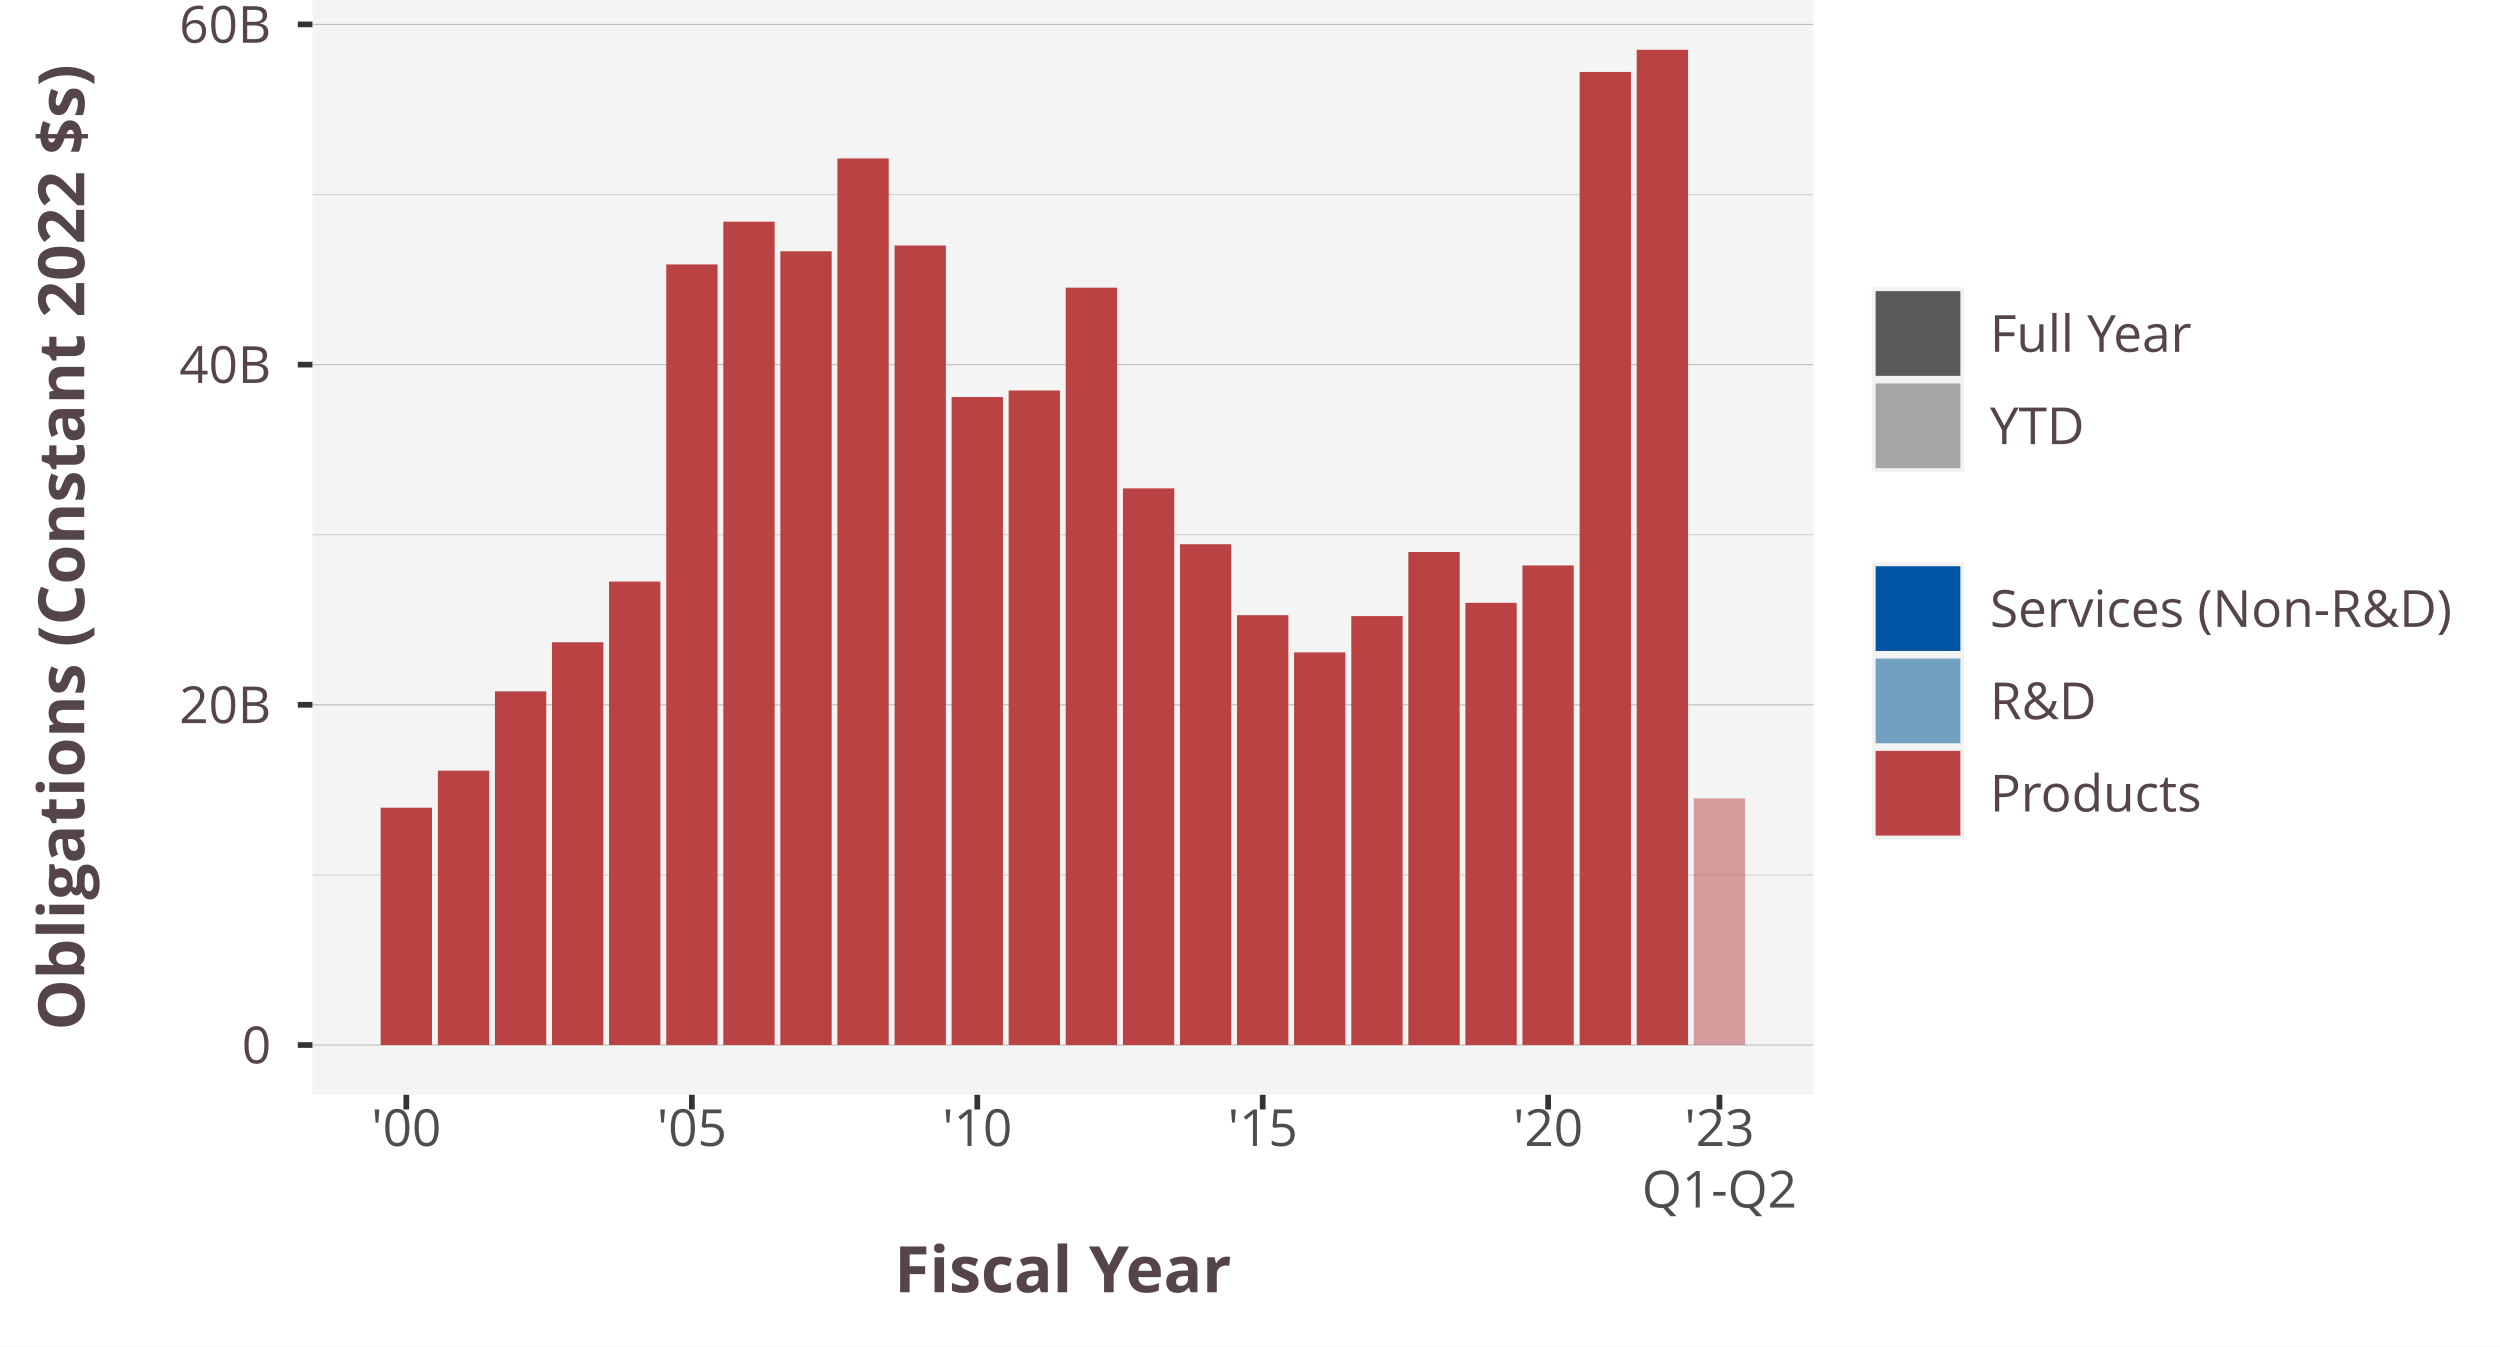
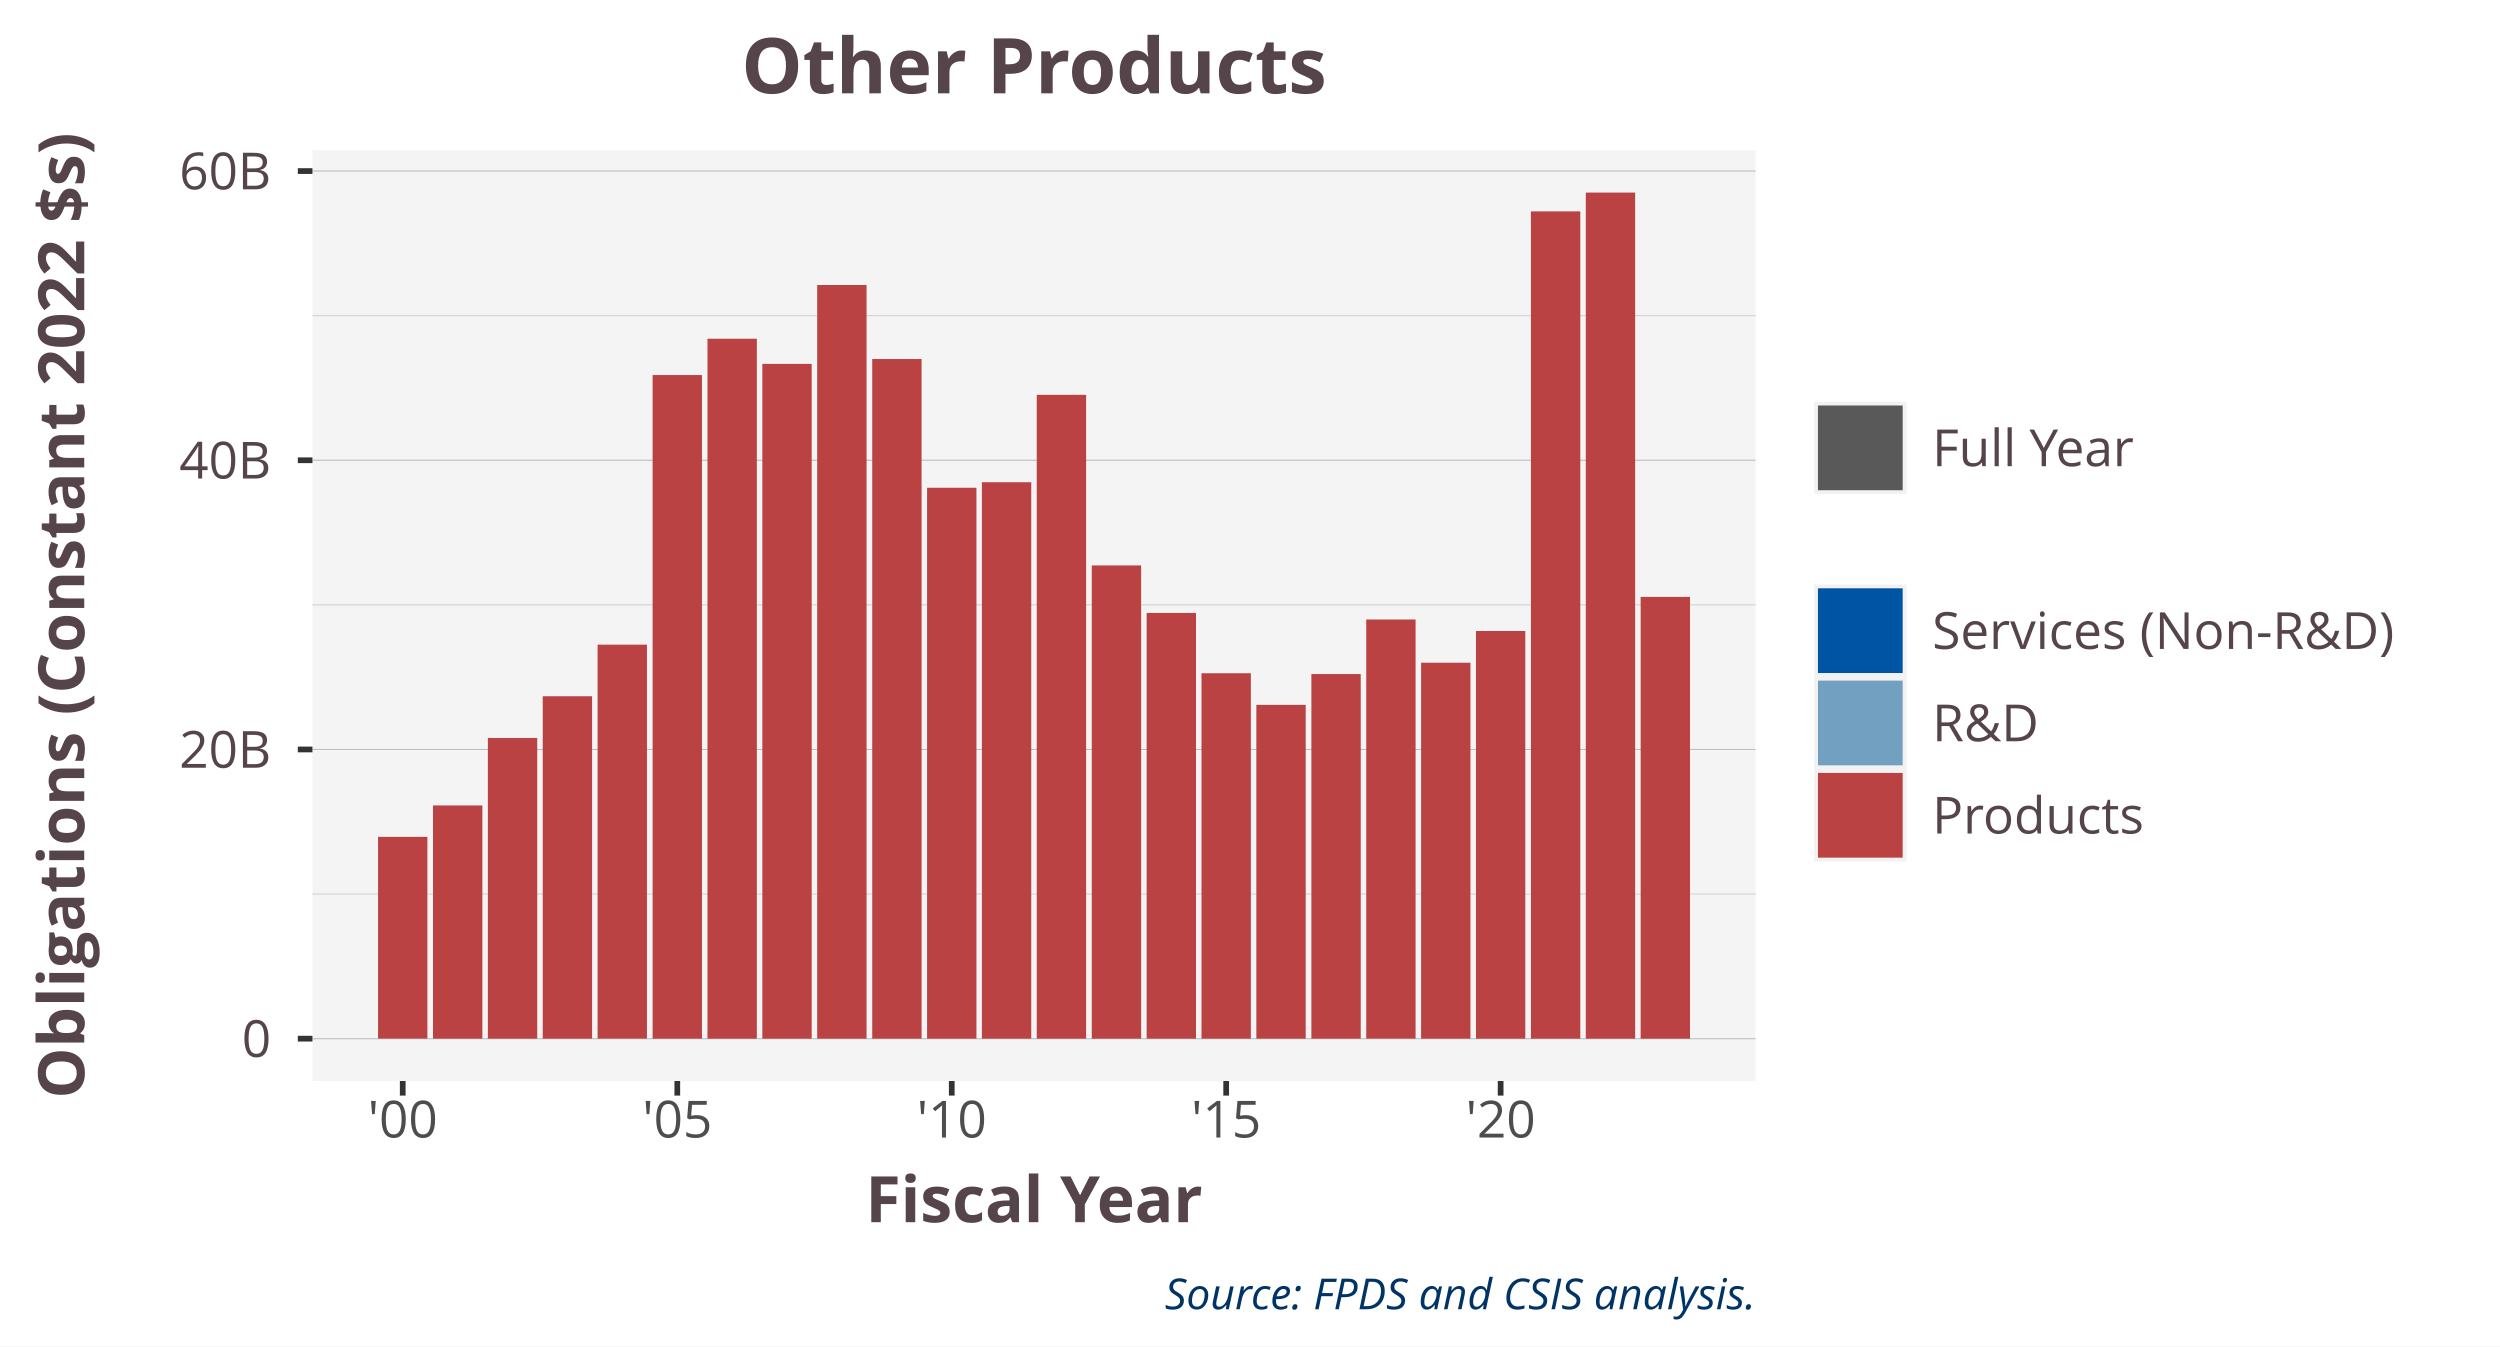
<svg xmlns="http://www.w3.org/2000/svg" class="svglite" width="468.00pt" height="252.00pt" viewBox="0 0 468.00 252.00">
  <defs>
    <style type="text/css">
    .svglite line, .svglite polyline, .svglite polygon, .svglite path, .svglite rect, .svglite circle {
      fill: none;
      stroke: #000000;
      stroke-linecap: round;
      stroke-linejoin: round;
      stroke-miterlimit: 10.00;
    }
    .svglite text {
      white-space: pre;
    }
  </style>
  </defs>
  <rect width="100%" height="100%" style="stroke: none; fill: #FFFFFF;" />
  <defs>
    <clipPath id="cpMC4wMHw0NjguMDB8MC4wMHwyNTIuMDA=">
      <rect x="0.00" y="0.00" width="468.00" height="252.00" />
    </clipPath>
  </defs>
  <g clip-path="url(#cpMC4wMHw0NjguMDB8MC4wMHwyNTIuMDA=)">
-     <rect x="-0" y="-0" width="468.00" height="252.00" style="stroke-width: 1.07; stroke: #FFFFFF; fill: #FFFFFF;" />
+     <rect x="0.00" y="0.00" width="468.00" height="252.00" style="stroke-width: 1.07; stroke: #FFFFFF; fill: #FFFFFF;" />
  </g>
  <defs>
-     <clipPath id="cpNTguNDl8MzM5LjQ2fDAuMDB8MjA0Ljk1">
-       <rect x="58.49" y="0.00" width="280.97" height="204.95" />
+     <clipPath id="cpNTguNDl8MzI4LjY2fDI4LjEzfDIwMi4zNg==">
+       <rect x="58.49" y="28.13" width="270.17" height="174.23" />
    </clipPath>
  </defs>
-   <g clip-path="url(#cpNTguNDl8MzM5LjQ2fDAuMDB8MjA0Ljk1)">
-     <rect x="58.49" y="0.00" width="280.97" height="204.95" style="stroke-width: 1.07; stroke: none; fill: #F4F4F4;" />
-     <polyline points="58.49,163.79 339.46,163.79 " style="stroke-width: 0.21; stroke: #D3D3D3; stroke-linecap: butt;" />
-     <polyline points="58.49,100.10 339.46,100.10 " style="stroke-width: 0.21; stroke: #D3D3D3; stroke-linecap: butt;" />
-     <polyline points="58.49,36.42 339.46,36.42 " style="stroke-width: 0.21; stroke: #D3D3D3; stroke-linecap: butt;" />
-     <polyline points="58.49,195.63 339.46,195.63 " style="stroke-width: 0.21; stroke: #BEBEBE; stroke-linecap: butt;" />
-     <polyline points="58.49,131.94 339.46,131.94 " style="stroke-width: 0.21; stroke: #BEBEBE; stroke-linecap: butt;" />
-     <polyline points="58.49,68.26 339.46,68.26 " style="stroke-width: 0.21; stroke: #BEBEBE; stroke-linecap: butt;" />
-     <polyline points="58.49,4.57 339.46,4.57 " style="stroke-width: 0.21; stroke: #BEBEBE; stroke-linecap: butt;" />
-     <rect x="71.26" y="151.20" width="9.61" height="44.43" style="stroke-width: 1.07; stroke: none; stroke-linecap: butt; stroke-linejoin: miter; fill: #BB4243;" />
-     <rect x="81.97" y="144.27" width="9.61" height="51.36" style="stroke-width: 1.07; stroke: none; stroke-linecap: butt; stroke-linejoin: miter; fill: #BB4243;" />
-     <rect x="92.65" y="129.43" width="9.61" height="66.20" style="stroke-width: 1.07; stroke: none; stroke-linecap: butt; stroke-linejoin: miter; fill: #BB4243;" />
-     <rect x="103.33" y="120.23" width="9.61" height="75.40" style="stroke-width: 1.07; stroke: none; stroke-linecap: butt; stroke-linejoin: miter; fill: #BB4243;" />
-     <rect x="114.01" y="108.87" width="9.61" height="86.76" style="stroke-width: 1.07; stroke: none; stroke-linecap: butt; stroke-linejoin: miter; fill: #BB4243;" />
-     <rect x="124.72" y="49.50" width="9.61" height="146.13" style="stroke-width: 1.07; stroke: none; stroke-linecap: butt; stroke-linejoin: miter; fill: #BB4243;" />
-     <rect x="135.40" y="41.50" width="9.61" height="154.13" style="stroke-width: 1.07; stroke: none; stroke-linecap: butt; stroke-linejoin: miter; fill: #BB4243;" />
-     <rect x="146.08" y="47.04" width="9.61" height="148.59" style="stroke-width: 1.07; stroke: none; stroke-linecap: butt; stroke-linejoin: miter; fill: #BB4243;" />
-     <rect x="156.76" y="29.66" width="9.61" height="165.97" style="stroke-width: 1.07; stroke: none; stroke-linecap: butt; stroke-linejoin: miter; fill: #BB4243;" />
-     <rect x="167.46" y="45.97" width="9.61" height="149.66" style="stroke-width: 1.07; stroke: none; stroke-linecap: butt; stroke-linejoin: miter; fill: #BB4243;" />
-     <rect x="178.14" y="74.32" width="9.61" height="121.31" style="stroke-width: 1.07; stroke: none; stroke-linecap: butt; stroke-linejoin: miter; fill: #BB4243;" />
-     <rect x="188.82" y="73.10" width="9.61" height="122.53" style="stroke-width: 1.07; stroke: none; stroke-linecap: butt; stroke-linejoin: miter; fill: #BB4243;" />
-     <rect x="199.50" y="53.85" width="9.61" height="141.78" style="stroke-width: 1.07; stroke: none; stroke-linecap: butt; stroke-linejoin: miter; fill: #BB4243;" />
-     <rect x="210.21" y="91.42" width="9.61" height="104.21" style="stroke-width: 1.07; stroke: none; stroke-linecap: butt; stroke-linejoin: miter; fill: #BB4243;" />
-     <rect x="220.89" y="101.88" width="9.61" height="93.75" style="stroke-width: 1.07; stroke: none; stroke-linecap: butt; stroke-linejoin: miter; fill: #BB4243;" />
-     <rect x="231.57" y="115.16" width="9.61" height="80.47" style="stroke-width: 1.07; stroke: none; stroke-linecap: butt; stroke-linejoin: miter; fill: #BB4243;" />
-     <rect x="242.25" y="122.12" width="9.61" height="73.51" style="stroke-width: 1.07; stroke: none; stroke-linecap: butt; stroke-linejoin: miter; fill: #BB4243;" />
-     <rect x="252.96" y="115.33" width="9.61" height="80.30" style="stroke-width: 1.07; stroke: none; stroke-linecap: butt; stroke-linejoin: miter; fill: #BB4243;" />
-     <rect x="263.64" y="103.33" width="9.61" height="92.30" style="stroke-width: 1.07; stroke: none; stroke-linecap: butt; stroke-linejoin: miter; fill: #BB4243;" />
-     <rect x="274.32" y="112.85" width="9.61" height="82.78" style="stroke-width: 1.07; stroke: none; stroke-linecap: butt; stroke-linejoin: miter; fill: #BB4243;" />
-     <rect x="285.00" y="105.85" width="9.61" height="89.78" style="stroke-width: 1.07; stroke: none; stroke-linecap: butt; stroke-linejoin: miter; fill: #BB4243;" />
-     <rect x="295.71" y="13.47" width="9.61" height="182.16" style="stroke-width: 1.07; stroke: none; stroke-linecap: butt; stroke-linejoin: miter; fill: #BB4243;" />
-     <rect x="306.39" y="9.32" width="9.61" height="186.31" style="stroke-width: 1.07; stroke: none; stroke-linecap: butt; stroke-linejoin: miter; fill: #BB4243;" />
-     <rect x="317.07" y="149.46" width="9.61" height="46.17" style="stroke-width: 1.07; stroke: none; stroke-linecap: butt; stroke-linejoin: miter; fill: #BB4243; fill-opacity: 0.50;" />
-     <rect x="71.26" y="151.19" width="9.61" height="0.001" style="stroke-width: 1.07; stroke: none; stroke-linecap: butt; stroke-linejoin: miter; fill: #72A0C1;" />
-     <rect x="81.97" y="144.27" width="9.61" height="0.001" style="stroke-width: 1.07; stroke: none; stroke-linecap: butt; stroke-linejoin: miter; fill: #72A0C1;" />
-     <rect x="92.65" y="129.42" width="9.61" height="0.011" style="stroke-width: 1.07; stroke: none; stroke-linecap: butt; stroke-linejoin: miter; fill: #72A0C1;" />
-     <rect x="103.33" y="120.22" width="9.61" height="0.010" style="stroke-width: 1.07; stroke: none; stroke-linecap: butt; stroke-linejoin: miter; fill: #72A0C1;" />
-     <rect x="71.26" y="151.19" width="9.61" height="0" style="stroke-width: 1.07; stroke: none; stroke-linecap: butt; stroke-linejoin: miter; fill: #0054A4;" />
-     <rect x="92.65" y="129.41" width="9.61" height="0.013" style="stroke-width: 1.07; stroke: none; stroke-linecap: butt; stroke-linejoin: miter; fill: #0054A4;" />
-     <rect x="103.33" y="120.21" width="9.61" height="0.008" style="stroke-width: 1.07; stroke: none; stroke-linecap: butt; stroke-linejoin: miter; fill: #0054A4;" />
-     <rect x="167.46" y="45.96" width="9.61" height="0.012" style="stroke-width: 1.07; stroke: none; stroke-linecap: butt; stroke-linejoin: miter; fill: #0054A4;" />
+   <g clip-path="url(#cpNTguNDl8MzI4LjY2fDI4LjEzfDIwMi4zNg==)">
+     <rect x="58.49" y="28.13" width="270.17" height="174.23" style="stroke-width: 1.07; stroke: none; fill: #F4F4F4;" />
+     <polyline points="58.49,167.37 328.66,167.37 " style="stroke-width: 0.21; stroke: #D3D3D3; stroke-linecap: butt;" />
+     <polyline points="58.49,113.23 328.66,113.23 " style="stroke-width: 0.21; stroke: #D3D3D3; stroke-linecap: butt;" />
+     <polyline points="58.49,59.09 328.66,59.09 " style="stroke-width: 0.21; stroke: #D3D3D3; stroke-linecap: butt;" />
+     <polyline points="58.49,194.44 328.66,194.44 " style="stroke-width: 0.21; stroke: #BEBEBE; stroke-linecap: butt;" />
+     <polyline points="58.49,140.30 328.66,140.30 " style="stroke-width: 0.21; stroke: #BEBEBE; stroke-linecap: butt;" />
+     <polyline points="58.49,86.16 328.66,86.16 " style="stroke-width: 0.21; stroke: #BEBEBE; stroke-linecap: butt;" />
+     <polyline points="58.49,32.02 328.66,32.02 " style="stroke-width: 0.21; stroke: #BEBEBE; stroke-linecap: butt;" />
+     <rect x="70.77" y="156.66" width="9.24" height="37.77" style="stroke-width: 1.07; stroke: none; stroke-linecap: butt; stroke-linejoin: miter; fill: #BB4243;" />
+     <rect x="81.06" y="150.78" width="9.24" height="43.66" style="stroke-width: 1.07; stroke: none; stroke-linecap: butt; stroke-linejoin: miter; fill: #BB4243;" />
+     <rect x="91.33" y="138.16" width="9.24" height="56.28" style="stroke-width: 1.07; stroke: none; stroke-linecap: butt; stroke-linejoin: miter; fill: #BB4243;" />
+     <rect x="101.60" y="130.34" width="9.24" height="64.10" style="stroke-width: 1.07; stroke: none; stroke-linecap: butt; stroke-linejoin: miter; fill: #BB4243;" />
+     <rect x="111.87" y="120.68" width="9.24" height="73.75" style="stroke-width: 1.07; stroke: none; stroke-linecap: butt; stroke-linejoin: miter; fill: #BB4243;" />
+     <rect x="122.17" y="70.21" width="9.24" height="124.23" style="stroke-width: 1.07; stroke: none; stroke-linecap: butt; stroke-linejoin: miter; fill: #BB4243;" />
+     <rect x="132.44" y="63.41" width="9.24" height="131.03" style="stroke-width: 1.07; stroke: none; stroke-linecap: butt; stroke-linejoin: miter; fill: #BB4243;" />
+     <rect x="142.71" y="68.12" width="9.24" height="126.32" style="stroke-width: 1.07; stroke: none; stroke-linecap: butt; stroke-linejoin: miter; fill: #BB4243;" />
+     <rect x="152.98" y="53.35" width="9.24" height="141.09" style="stroke-width: 1.07; stroke: none; stroke-linecap: butt; stroke-linejoin: miter; fill: #BB4243;" />
+     <rect x="163.28" y="67.21" width="9.24" height="127.23" style="stroke-width: 1.07; stroke: none; stroke-linecap: butt; stroke-linejoin: miter; fill: #BB4243;" />
+     <rect x="173.55" y="91.31" width="9.24" height="103.13" style="stroke-width: 1.07; stroke: none; stroke-linecap: butt; stroke-linejoin: miter; fill: #BB4243;" />
+     <rect x="183.81" y="90.27" width="9.24" height="104.17" style="stroke-width: 1.07; stroke: none; stroke-linecap: butt; stroke-linejoin: miter; fill: #BB4243;" />
+     <rect x="194.08" y="73.91" width="9.24" height="120.53" style="stroke-width: 1.07; stroke: none; stroke-linecap: butt; stroke-linejoin: miter; fill: #BB4243;" />
+     <rect x="204.38" y="105.85" width="9.24" height="88.59" style="stroke-width: 1.07; stroke: none; stroke-linecap: butt; stroke-linejoin: miter; fill: #BB4243;" />
+     <rect x="214.65" y="114.74" width="9.24" height="79.70" style="stroke-width: 1.07; stroke: none; stroke-linecap: butt; stroke-linejoin: miter; fill: #BB4243;" />
+     <rect x="224.92" y="126.03" width="9.24" height="68.41" style="stroke-width: 1.07; stroke: none; stroke-linecap: butt; stroke-linejoin: miter; fill: #BB4243;" />
+     <rect x="235.19" y="131.95" width="9.24" height="62.49" style="stroke-width: 1.07; stroke: none; stroke-linecap: butt; stroke-linejoin: miter; fill: #BB4243;" />
+     <rect x="245.49" y="126.18" width="9.24" height="68.26" style="stroke-width: 1.07; stroke: none; stroke-linecap: butt; stroke-linejoin: miter; fill: #BB4243;" />
+     <rect x="255.76" y="115.97" width="9.24" height="78.46" style="stroke-width: 1.07; stroke: none; stroke-linecap: butt; stroke-linejoin: miter; fill: #BB4243;" />
+     <rect x="266.03" y="124.06" width="9.24" height="70.38" style="stroke-width: 1.07; stroke: none; stroke-linecap: butt; stroke-linejoin: miter; fill: #BB4243;" />
+     <rect x="276.30" y="118.12" width="9.24" height="76.32" style="stroke-width: 1.07; stroke: none; stroke-linecap: butt; stroke-linejoin: miter; fill: #BB4243;" />
+     <rect x="286.59" y="39.57" width="9.24" height="154.87" style="stroke-width: 1.07; stroke: none; stroke-linecap: butt; stroke-linejoin: miter; fill: #BB4243;" />
+     <rect x="296.86" y="36.05" width="9.24" height="158.39" style="stroke-width: 1.07; stroke: none; stroke-linecap: butt; stroke-linejoin: miter; fill: #BB4243;" />
+     <rect x="307.13" y="111.74" width="9.24" height="82.70" style="stroke-width: 1.07; stroke: none; stroke-linecap: butt; stroke-linejoin: miter; fill: #BB4243;" />
+     <rect x="70.77" y="156.66" width="9.24" height="0.001" style="stroke-width: 1.07; stroke: none; stroke-linecap: butt; stroke-linejoin: miter; fill: #72A0C1;" />
+     <rect x="81.06" y="150.78" width="9.24" height="0.001" style="stroke-width: 1.07; stroke: none; stroke-linecap: butt; stroke-linejoin: miter; fill: #72A0C1;" />
+     <rect x="91.33" y="138.15" width="9.24" height="0.009" style="stroke-width: 1.07; stroke: none; stroke-linecap: butt; stroke-linejoin: miter; fill: #72A0C1;" />
+     <rect x="101.60" y="130.33" width="9.24" height="0.009" style="stroke-width: 1.07; stroke: none; stroke-linecap: butt; stroke-linejoin: miter; fill: #72A0C1;" />
+     <rect x="70.77" y="156.66" width="9.24" height="0" style="stroke-width: 1.07; stroke: none; stroke-linecap: butt; stroke-linejoin: miter; fill: #0054A4;" />
+     <rect x="91.33" y="138.14" width="9.24" height="0.011" style="stroke-width: 1.07; stroke: none; stroke-linecap: butt; stroke-linejoin: miter; fill: #0054A4;" />
+     <rect x="101.60" y="130.32" width="9.24" height="0.007" style="stroke-width: 1.07; stroke: none; stroke-linecap: butt; stroke-linejoin: miter; fill: #0054A4;" />
+     <rect x="163.28" y="67.20" width="9.24" height="0.011" style="stroke-width: 1.07; stroke: none; stroke-linecap: butt; stroke-linejoin: miter; fill: #0054A4;" />
  </g>
  <g clip-path="url(#cpMC4wMHw0NjguMDB8MC4wMHwyNTIuMDA=)">
-     <text x="50.76" y="199.05" text-anchor="end" style="font-size: 9.60px;fill: #554449; font-family: &quot;Open Sans&quot;;" textLength="5.49px" lengthAdjust="spacingAndGlyphs">0</text>
-     <text x="50.76" y="135.37" text-anchor="end" style="font-size: 9.60px;fill: #554449; font-family: &quot;Open Sans&quot;;" textLength="17.16px" lengthAdjust="spacingAndGlyphs">20B</text>
-     <text x="50.76" y="71.68" text-anchor="end" style="font-size: 9.60px;fill: #554449; font-family: &quot;Open Sans&quot;;" textLength="17.16px" lengthAdjust="spacingAndGlyphs">40B</text>
-     <text x="50.76" y="8.00" text-anchor="end" style="font-size: 9.60px;fill: #554449; font-family: &quot;Open Sans&quot;;" textLength="17.16px" lengthAdjust="spacingAndGlyphs">60B</text>
-     <polyline points="55.75,195.63 58.49,195.63 " style="stroke-width: 1.07; stroke: #333333; stroke-linecap: butt;" />
-     <polyline points="55.75,131.94 58.49,131.94 " style="stroke-width: 1.07; stroke: #333333; stroke-linecap: butt;" />
-     <polyline points="55.75,68.26 58.49,68.26 " style="stroke-width: 1.07; stroke: #333333; stroke-linecap: butt;" />
-     <polyline points="55.75,4.57 58.49,4.57 " style="stroke-width: 1.07; stroke: #333333; stroke-linecap: butt;" />
-     <polyline points="76.06,207.69 76.06,204.95 " style="stroke-width: 1.07; stroke: #333333; stroke-linecap: butt;" />
-     <polyline points="129.52,207.69 129.52,204.95 " style="stroke-width: 1.07; stroke: #333333; stroke-linecap: butt;" />
-     <polyline points="182.95,207.69 182.95,204.95 " style="stroke-width: 1.07; stroke: #333333; stroke-linecap: butt;" />
-     <polyline points="236.38,207.69 236.38,204.95 " style="stroke-width: 1.07; stroke: #333333; stroke-linecap: butt;" />
-     <polyline points="289.81,207.69 289.81,204.95 " style="stroke-width: 1.07; stroke: #333333; stroke-linecap: butt;" />
-     <polyline points="321.88,207.69 321.88,204.95 " style="stroke-width: 1.07; stroke: #333333; stroke-linecap: butt;" />
-     <text x="76.06" y="214.53" text-anchor="middle" style="font-size: 9.60px;fill: #4D4D4D; font-family: &quot;Open Sans&quot;;" textLength="13.08px" lengthAdjust="spacingAndGlyphs">'00</text>
-     <text x="129.52" y="214.53" text-anchor="middle" style="font-size: 9.60px;fill: #4D4D4D; font-family: &quot;Open Sans&quot;;" textLength="13.08px" lengthAdjust="spacingAndGlyphs">'05</text>
-     <text x="182.95" y="214.53" text-anchor="middle" style="font-size: 9.60px;fill: #4D4D4D; font-family: &quot;Open Sans&quot;;" textLength="13.08px" lengthAdjust="spacingAndGlyphs">'10</text>
-     <text x="236.38" y="214.53" text-anchor="middle" style="font-size: 9.60px;fill: #4D4D4D; font-family: &quot;Open Sans&quot;;" textLength="13.08px" lengthAdjust="spacingAndGlyphs">'15</text>
-     <text x="289.81" y="214.53" text-anchor="middle" style="font-size: 9.60px;fill: #4D4D4D; font-family: &quot;Open Sans&quot;;" textLength="13.08px" lengthAdjust="spacingAndGlyphs">'20</text>
-     <text x="321.88" y="214.53" text-anchor="middle" style="font-size: 9.60px;fill: #4D4D4D; font-family: &quot;Open Sans&quot;;" textLength="13.08px" lengthAdjust="spacingAndGlyphs">'23</text>
-     <text x="321.88" y="226.05" text-anchor="middle" style="font-size: 9.60px;fill: #4D4D4D; font-family: &quot;Open Sans&quot;;" textLength="28.98px" lengthAdjust="spacingAndGlyphs">Q1-Q2</text>
-     <text x="198.97" y="241.91" text-anchor="middle" style="font-size: 12.00px; font-weight: bold;fill: #554449; font-family: &quot;Open Sans&quot;;" textLength="63.71px" lengthAdjust="spacingAndGlyphs">Fiscal Year</text>
-     <text transform="translate(15.77,102.47) rotate(-90)" text-anchor="middle" style="font-size: 12.00px; font-weight: bold;fill: #554449; font-family: &quot;Open Sans&quot;;" textLength="180.95px" lengthAdjust="spacingAndGlyphs">Obligations (Constant 2022 $s)</text>
-     <rect x="350.42" y="47.82" width="62.25" height="40.54" style="stroke-width: 1.07; stroke: none; fill: #FFFFFF;" />
-     <rect x="350.42" y="53.79" width="17.28" height="17.28" style="stroke-width: 1.07; stroke: none; fill: #F2F2F2;" />
-     <rect x="351.12" y="54.50" width="15.86" height="15.86" style="stroke-width: 1.07; stroke: none; stroke-linecap: butt; stroke-linejoin: miter; fill: #595959;" />
-     <rect x="350.42" y="71.07" width="17.28" height="17.28" style="stroke-width: 1.07; stroke: none; fill: #F2F2F2;" />
-     <rect x="351.12" y="71.78" width="15.86" height="15.86" style="stroke-width: 1.07; stroke: none; stroke-linecap: butt; stroke-linejoin: miter; fill: #595959; fill-opacity: 0.50;" />
-     <text x="372.52" y="65.86" style="font-size: 9.60px;fill: #554449; font-family: &quot;Open Sans&quot;;" textLength="38.15px" lengthAdjust="spacingAndGlyphs">Full Year</text>
-     <text x="372.52" y="83.14" style="font-size: 9.60px;fill: #554449; font-family: &quot;Open Sans&quot;;" textLength="17.60px" lengthAdjust="spacingAndGlyphs">YTD</text>
-     <rect x="350.42" y="99.31" width="110.38" height="57.82" style="stroke-width: 1.07; stroke: none; fill: #FFFFFF;" />
-     <rect x="350.42" y="105.29" width="17.28" height="17.28" style="stroke-width: 1.07; stroke: none; fill: #F2F2F2;" />
-     <rect x="351.12" y="106.00" width="15.86" height="15.86" style="stroke-width: 1.07; stroke: none; stroke-linecap: butt; stroke-linejoin: miter; fill: #0054A4;" />
-     <rect x="350.42" y="122.57" width="17.28" height="17.28" style="stroke-width: 1.07; stroke: none; fill: #F2F2F2;" />
-     <rect x="351.12" y="123.28" width="15.86" height="15.86" style="stroke-width: 1.07; stroke: none; stroke-linecap: butt; stroke-linejoin: miter; fill: #72A0C1;" />
-     <rect x="350.42" y="139.85" width="17.28" height="17.28" style="stroke-width: 1.07; stroke: none; fill: #F2F2F2;" />
-     <rect x="351.12" y="140.56" width="15.86" height="15.86" style="stroke-width: 1.07; stroke: none; stroke-linecap: butt; stroke-linejoin: miter; fill: #BB4243;" />
-     <text x="372.52" y="117.35" style="font-size: 9.60px;fill: #554449; font-family: &quot;Open Sans&quot;;" textLength="86.28px" lengthAdjust="spacingAndGlyphs">Services (Non-R&amp;D)</text>
-     <text x="372.52" y="134.63" style="font-size: 9.60px;fill: #554449; font-family: &quot;Open Sans&quot;;" textLength="19.86px" lengthAdjust="spacingAndGlyphs">R&amp;D</text>
-     <text x="372.52" y="151.91" style="font-size: 9.60px;fill: #554449; font-family: &quot;Open Sans&quot;;" textLength="39.79px" lengthAdjust="spacingAndGlyphs">Products</text>
+     <text x="50.76" y="197.86" text-anchor="end" style="font-size: 9.60px;fill: #554449; font-family: &quot;Open Sans&quot;;" textLength="5.49px" lengthAdjust="spacingAndGlyphs">0</text>
+     <text x="50.76" y="143.72" text-anchor="end" style="font-size: 9.60px;fill: #554449; font-family: &quot;Open Sans&quot;;" textLength="17.16px" lengthAdjust="spacingAndGlyphs">20B</text>
+     <text x="50.76" y="89.58" text-anchor="end" style="font-size: 9.60px;fill: #554449; font-family: &quot;Open Sans&quot;;" textLength="17.16px" lengthAdjust="spacingAndGlyphs">40B</text>
+     <text x="50.76" y="35.44" text-anchor="end" style="font-size: 9.60px;fill: #554449; font-family: &quot;Open Sans&quot;;" textLength="17.16px" lengthAdjust="spacingAndGlyphs">60B</text>
+     <polyline points="55.75,194.44 58.49,194.44 " style="stroke-width: 1.07; stroke: #333333; stroke-linecap: butt;" />
+     <polyline points="55.75,140.30 58.49,140.30 " style="stroke-width: 1.07; stroke: #333333; stroke-linecap: butt;" />
+     <polyline points="55.75,86.16 58.49,86.16 " style="stroke-width: 1.07; stroke: #333333; stroke-linecap: butt;" />
+     <polyline points="55.75,32.02 58.49,32.02 " style="stroke-width: 1.07; stroke: #333333; stroke-linecap: butt;" />
+     <polyline points="75.39,205.10 75.39,202.36 " style="stroke-width: 1.07; stroke: #333333; stroke-linecap: butt;" />
+     <polyline points="126.79,205.10 126.79,202.36 " style="stroke-width: 1.07; stroke: #333333; stroke-linecap: butt;" />
+     <polyline points="178.17,205.10 178.17,202.36 " style="stroke-width: 1.07; stroke: #333333; stroke-linecap: butt;" />
+     <polyline points="229.54,205.10 229.54,202.36 " style="stroke-width: 1.07; stroke: #333333; stroke-linecap: butt;" />
+     <polyline points="280.92,205.10 280.92,202.36 " style="stroke-width: 1.07; stroke: #333333; stroke-linecap: butt;" />
+     <text x="75.39" y="212.94" text-anchor="middle" style="font-size: 9.60px;fill: #4D4D4D; font-family: &quot;Open Sans&quot;;" textLength="13.08px" lengthAdjust="spacingAndGlyphs">'00</text>
+     <text x="126.79" y="212.94" text-anchor="middle" style="font-size: 9.60px;fill: #4D4D4D; font-family: &quot;Open Sans&quot;;" textLength="13.08px" lengthAdjust="spacingAndGlyphs">'05</text>
+     <text x="178.17" y="212.94" text-anchor="middle" style="font-size: 9.60px;fill: #4D4D4D; font-family: &quot;Open Sans&quot;;" textLength="13.08px" lengthAdjust="spacingAndGlyphs">'10</text>
+     <text x="229.54" y="212.94" text-anchor="middle" style="font-size: 9.60px;fill: #4D4D4D; font-family: &quot;Open Sans&quot;;" textLength="13.08px" lengthAdjust="spacingAndGlyphs">'15</text>
+     <text x="280.92" y="212.94" text-anchor="middle" style="font-size: 9.60px;fill: #4D4D4D; font-family: &quot;Open Sans&quot;;" textLength="13.08px" lengthAdjust="spacingAndGlyphs">'20</text>
+     <text x="193.57" y="228.80" text-anchor="middle" style="font-size: 12.00px; font-weight: bold;fill: #554449; font-family: &quot;Open Sans&quot;;" textLength="63.71px" lengthAdjust="spacingAndGlyphs">Fiscal Year</text>
+     <text transform="translate(15.77,115.24) rotate(-90)" text-anchor="middle" style="font-size: 12.00px; font-weight: bold;fill: #554449; font-family: &quot;Open Sans&quot;;" textLength="180.95px" lengthAdjust="spacingAndGlyphs">Obligations (Constant 2022 $s)</text>
+     <rect x="339.62" y="69.23" width="62.25" height="23.26" style="stroke-width: 1.07; stroke: none; fill: #FFFFFF;" />
+     <rect x="339.62" y="75.20" width="17.28" height="17.28" style="stroke-width: 1.07; stroke: none; fill: #F2F2F2;" />
+     <rect x="340.32" y="75.91" width="15.86" height="15.86" style="stroke-width: 1.07; stroke: none; stroke-linecap: butt; stroke-linejoin: miter; fill: #595959;" />
+     <text x="361.72" y="87.27" style="font-size: 9.60px;fill: #554449; font-family: &quot;Open Sans&quot;;" textLength="38.15px" lengthAdjust="spacingAndGlyphs">Full Year</text>
+     <rect x="339.62" y="103.44" width="110.38" height="57.82" style="stroke-width: 1.07; stroke: none; fill: #FFFFFF;" />
+     <rect x="339.62" y="109.42" width="17.28" height="17.28" style="stroke-width: 1.07; stroke: none; fill: #F2F2F2;" />
+     <rect x="340.32" y="110.13" width="15.86" height="15.86" style="stroke-width: 1.07; stroke: none; stroke-linecap: butt; stroke-linejoin: miter; fill: #0054A4;" />
+     <rect x="339.62" y="126.70" width="17.28" height="17.28" style="stroke-width: 1.07; stroke: none; fill: #F2F2F2;" />
+     <rect x="340.32" y="127.41" width="15.86" height="15.86" style="stroke-width: 1.07; stroke: none; stroke-linecap: butt; stroke-linejoin: miter; fill: #72A0C1;" />
+     <rect x="339.62" y="143.98" width="17.28" height="17.28" style="stroke-width: 1.07; stroke: none; fill: #F2F2F2;" />
+     <rect x="340.32" y="144.69" width="15.86" height="15.86" style="stroke-width: 1.07; stroke: none; stroke-linecap: butt; stroke-linejoin: miter; fill: #BB4243;" />
+     <text x="361.72" y="121.48" style="font-size: 9.60px;fill: #554449; font-family: &quot;Open Sans&quot;;" textLength="86.28px" lengthAdjust="spacingAndGlyphs">Services (Non-R&amp;D)</text>
+     <text x="361.72" y="138.76" style="font-size: 9.60px;fill: #554449; font-family: &quot;Open Sans&quot;;" textLength="19.86px" lengthAdjust="spacingAndGlyphs">R&amp;D</text>
+     <text x="361.72" y="156.04" style="font-size: 9.60px;fill: #554449; font-family: &quot;Open Sans&quot;;" textLength="39.79px" lengthAdjust="spacingAndGlyphs">Products</text>
+     <text x="193.57" y="17.47" text-anchor="middle" style="font-size: 14.40px; font-weight: bold;fill: #554449; font-family: &quot;Open Sans&quot;;" textLength="109.81px" lengthAdjust="spacingAndGlyphs">Other Products</text>
+     <text x="328.66" y="245.09" text-anchor="end" style="font-size: 8.00px; font-style: italic;fill: #003366; font-family: &quot;Open Sans&quot;;" textLength="110.92px" lengthAdjust="spacingAndGlyphs">Source: FPDS and CSIS analysis.</text>
  </g>
</svg>
